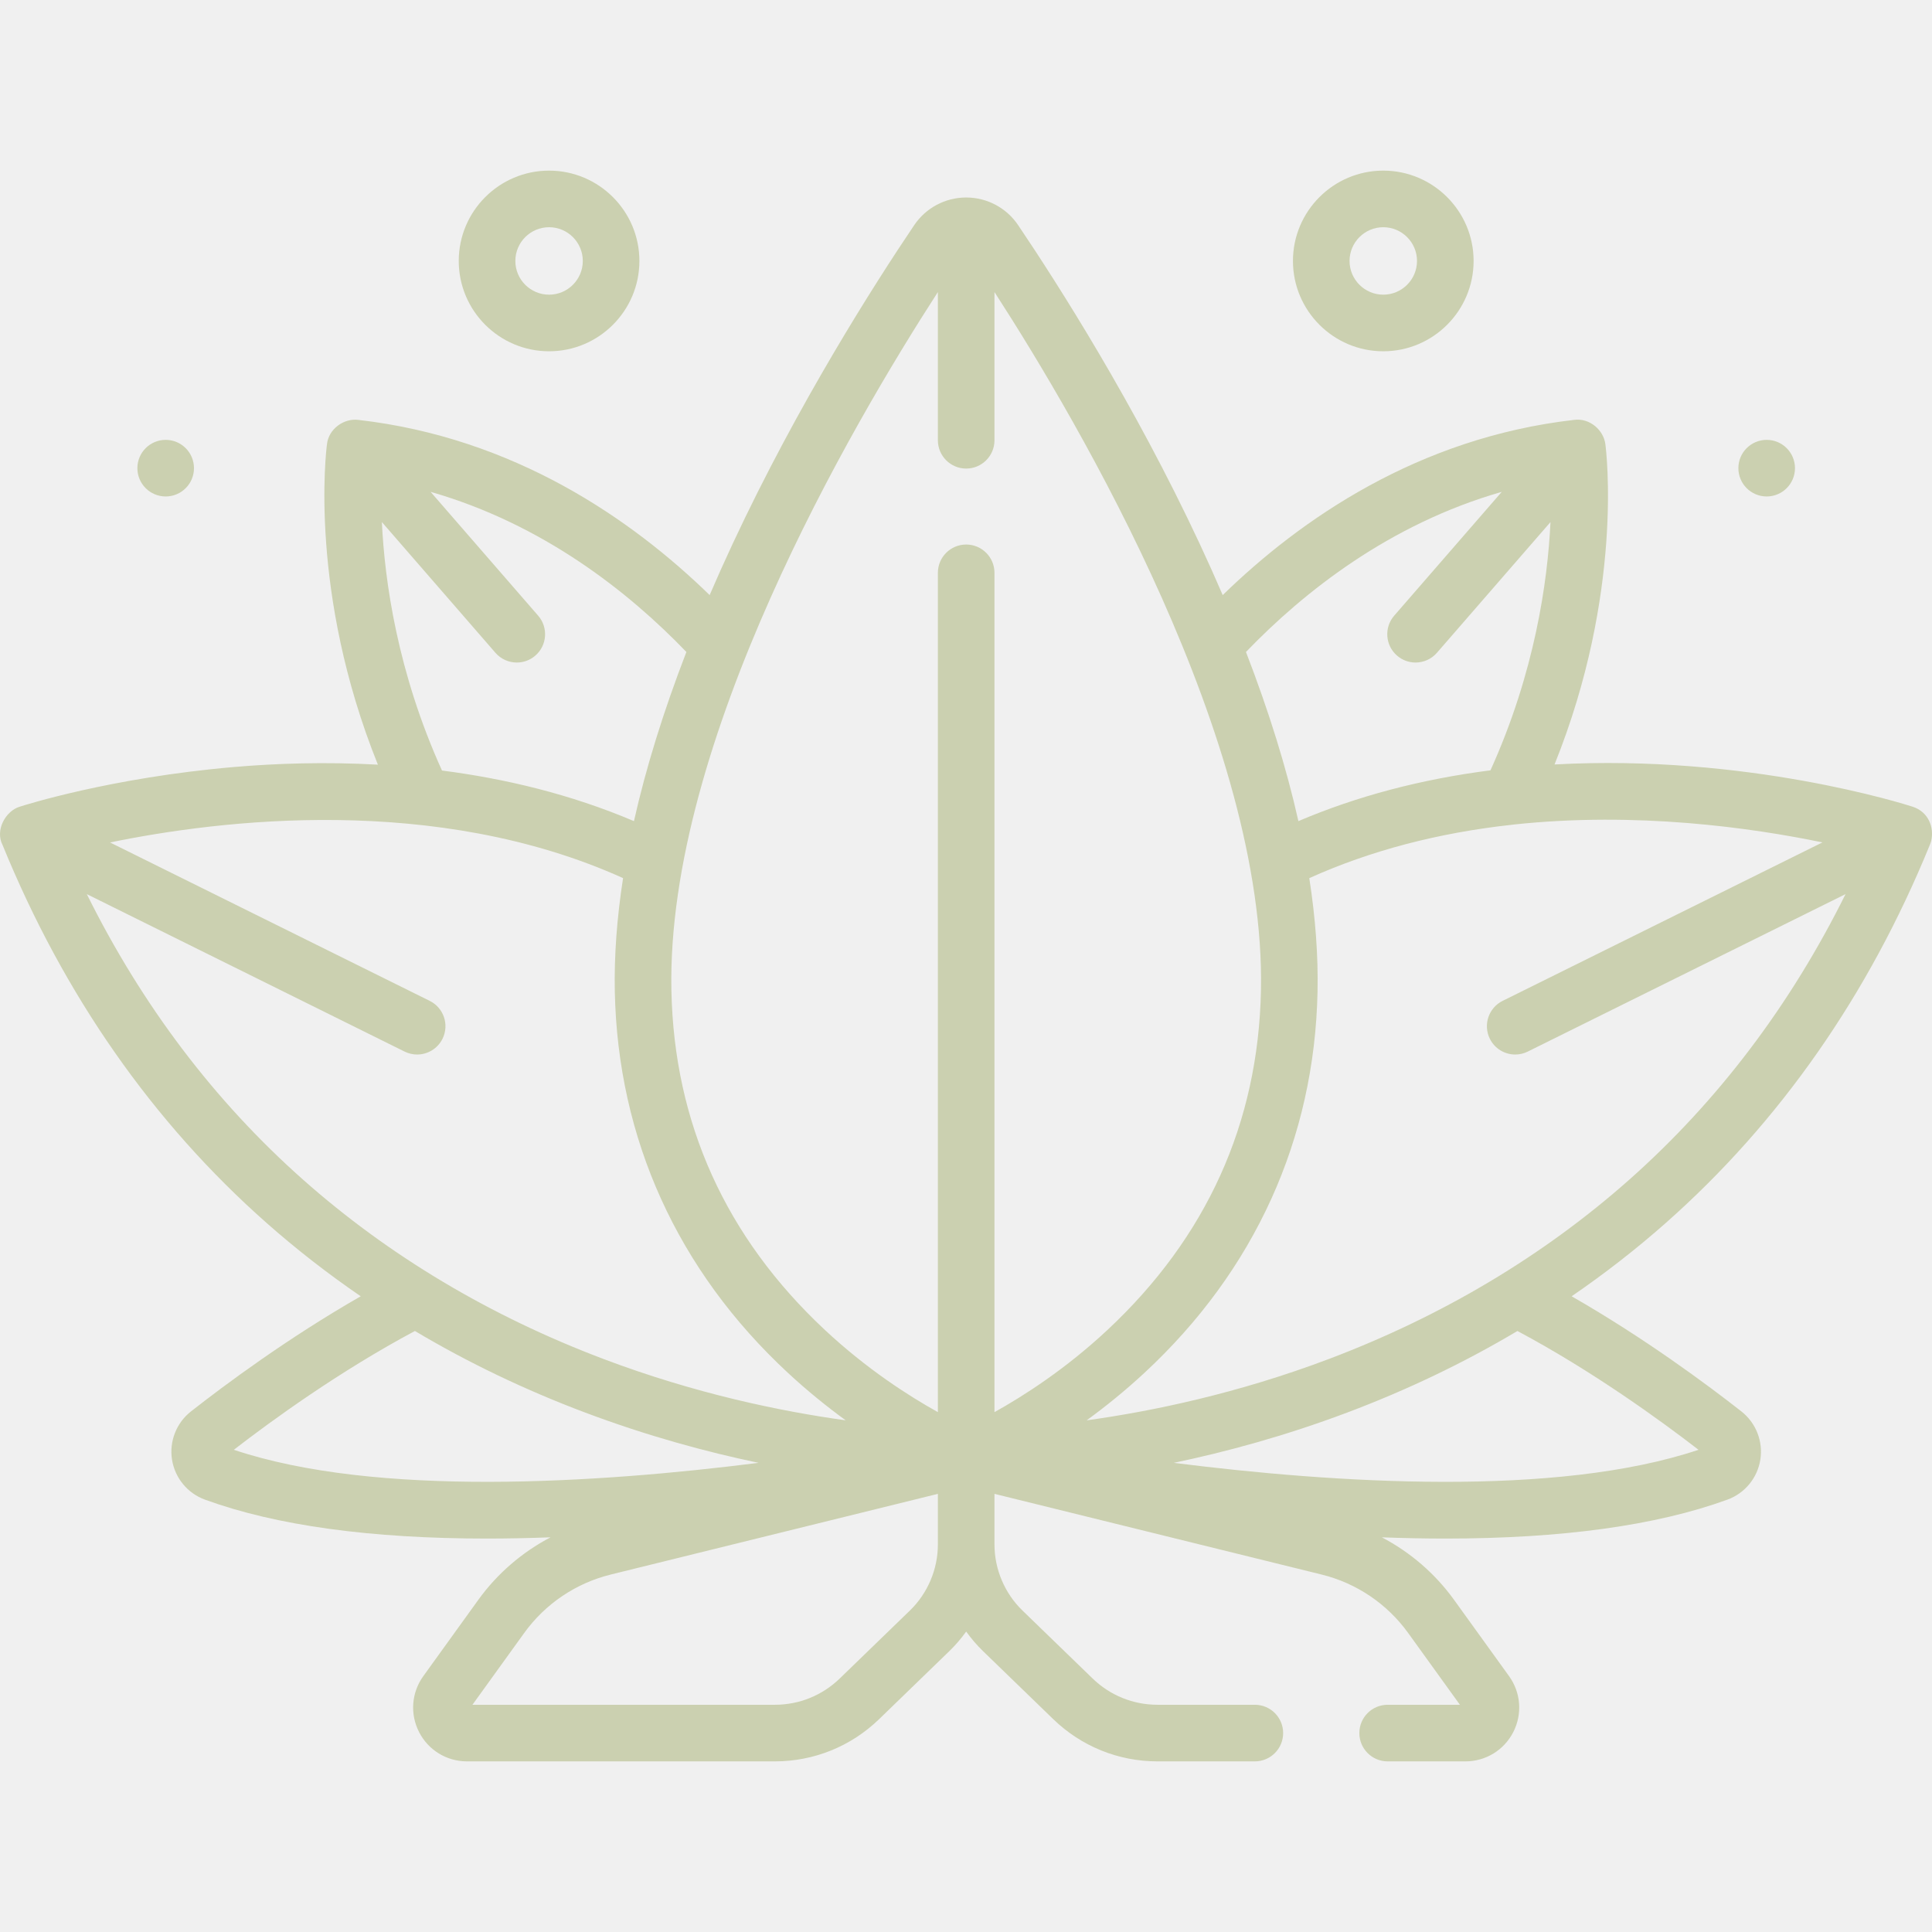
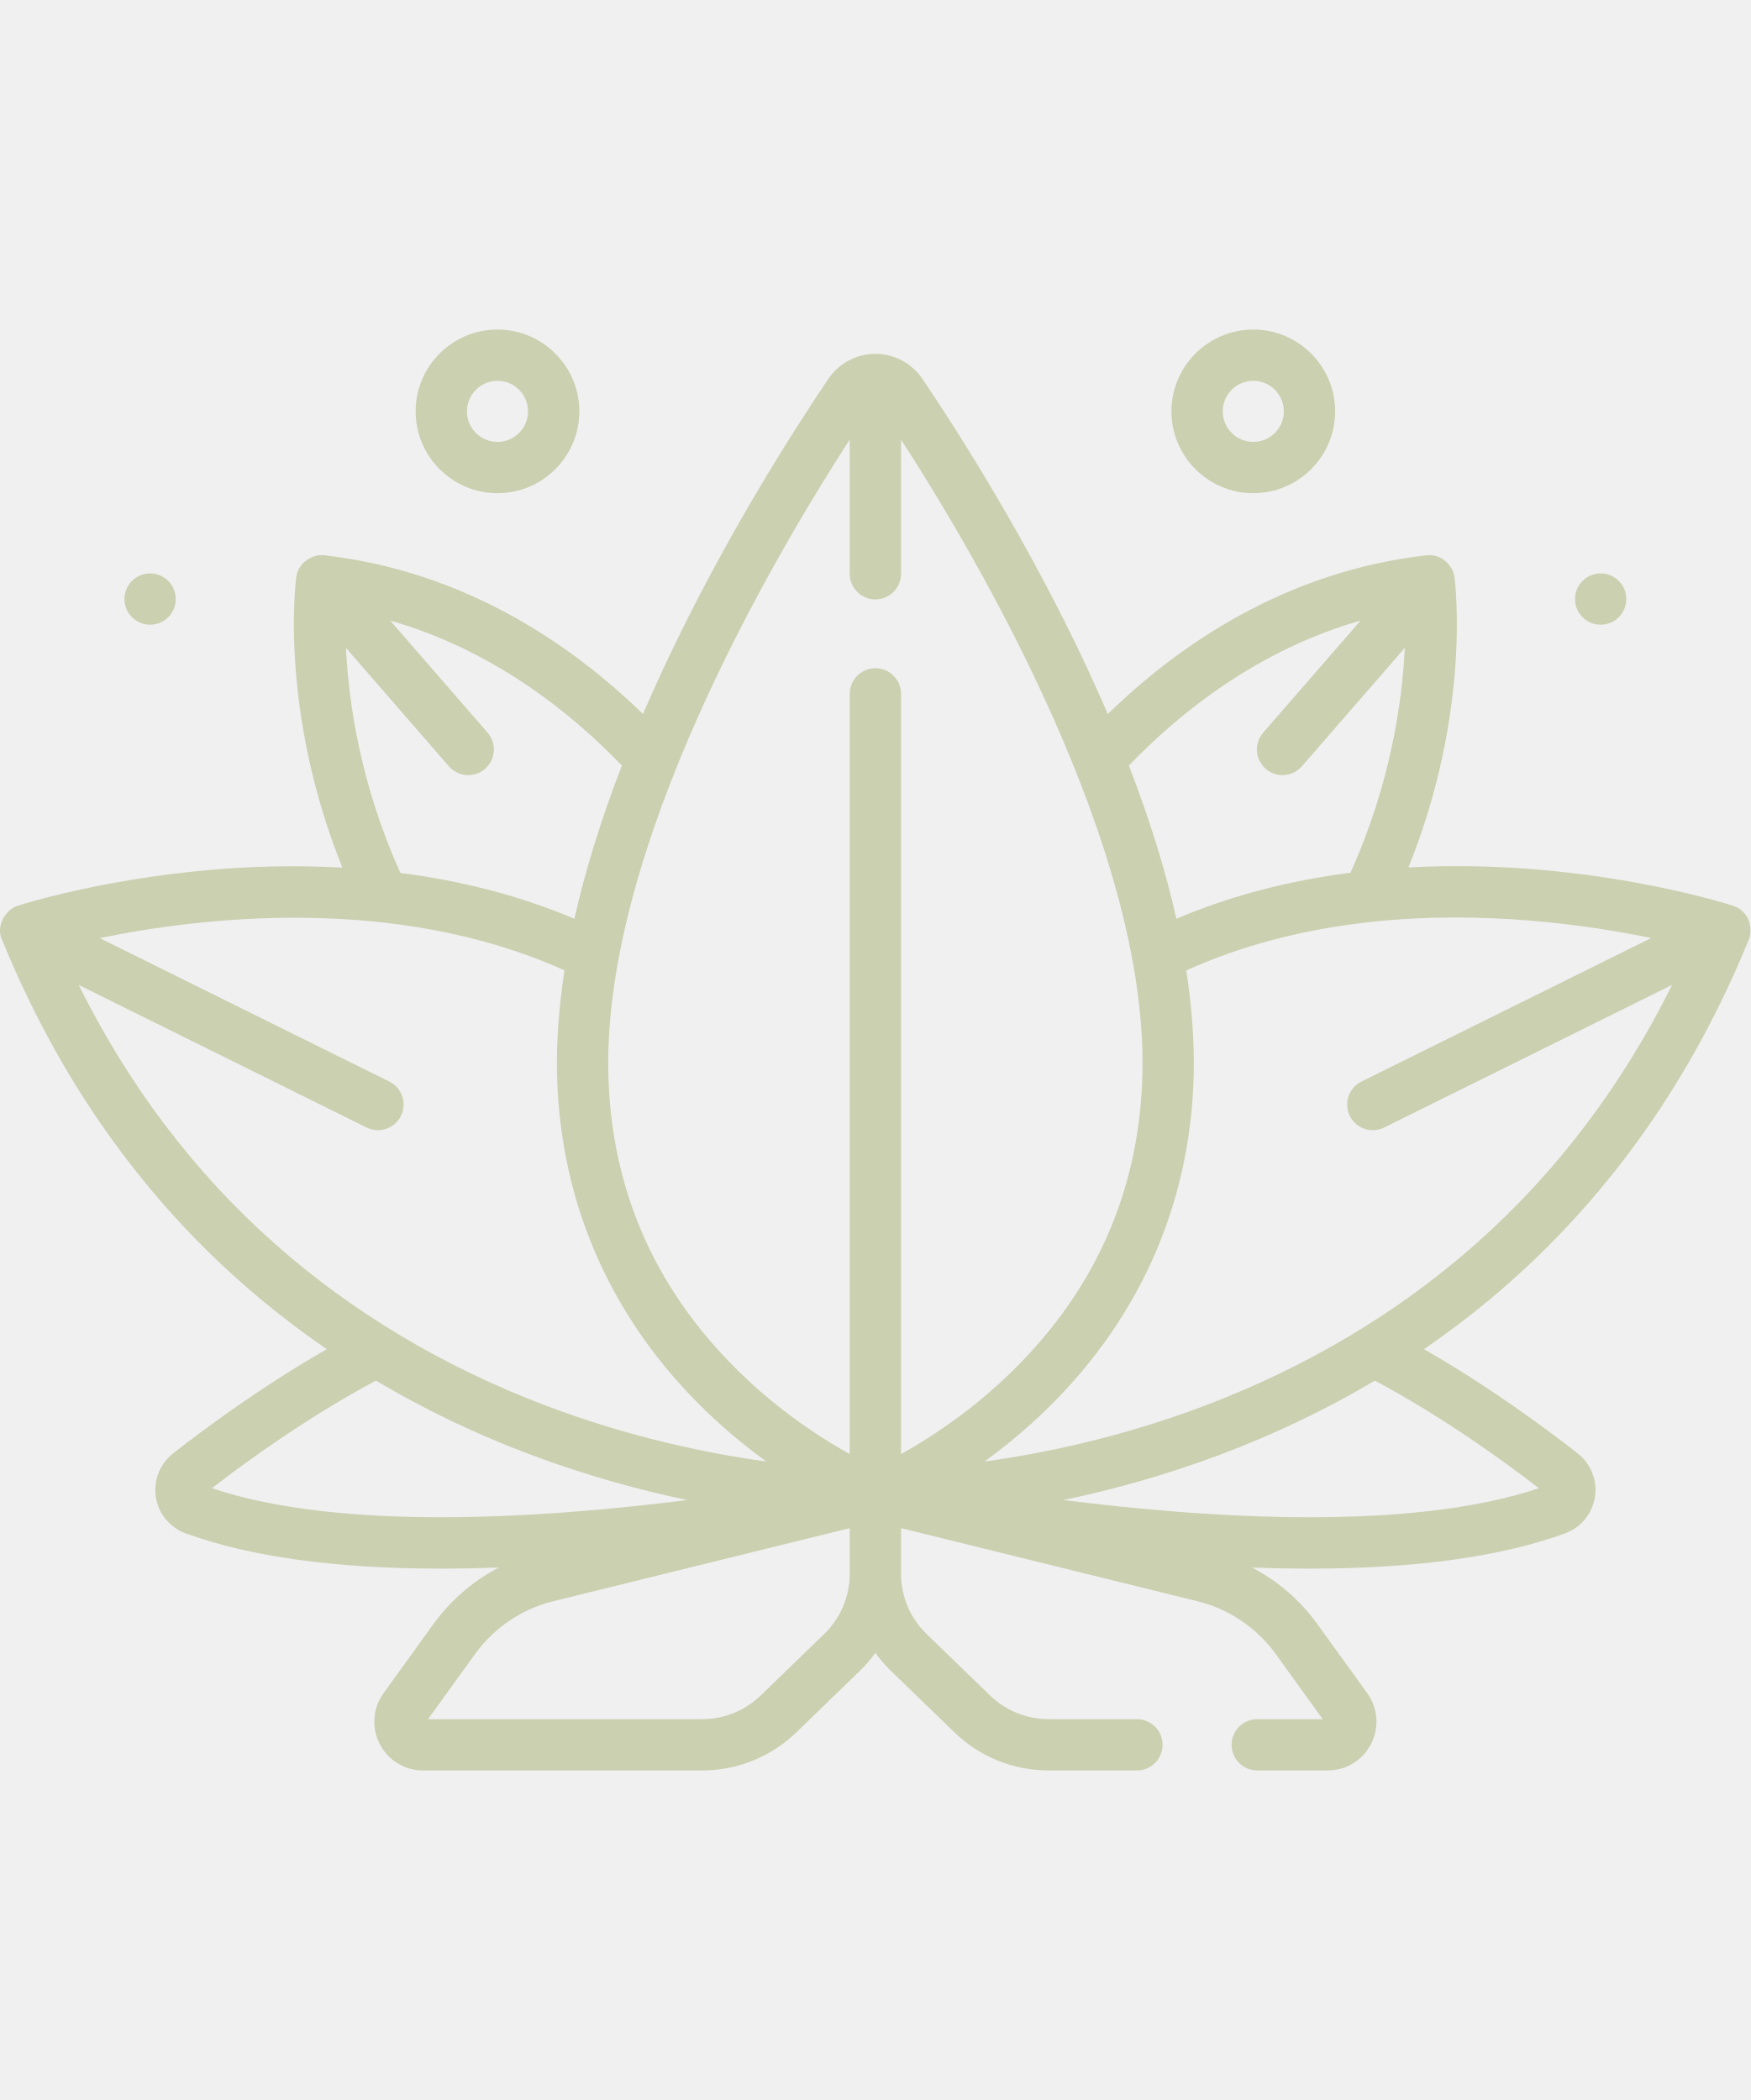
- <svg xmlns="http://www.w3.org/2000/svg" width="512" height="512" viewBox="0 0 512 512" fill="#cbd0b0">
+ <svg xmlns="http://www.w3.org/2000/svg" width="20" height="24" viewBox="0 0 512 512" fill="#cbd0b0">
  <g clip-path="url(#clip0_24_29)">
-     <path d="M511.786 222.857C512.602 219.278 511.107 215.169 506.858 213.782C504.951 213.165 462.865 199.785  411.969 202.592C430.326 157.01 425.669 119.45 425.444 117.744C424.991 113.987 421.268 110.706 417.157   111.274C375.827 115.998 344.667 137.613 324.031 157.703C322.104 153.226 320.072 148.691 317.925 144.094C300.594   106.983 280.341 75.262 269.811 59.657C266.732 55.094 261.619 52.364 256.122 52.339C256.097 52.339 256.072 52.335   256.047 52.335C256.022 52.335 255.997 52.338 255.972 52.339C250.475 52.364 245.362 55.094 242.283 59.656C231.753    75.261 211.5 106.982 194.169 144.093C192.022 148.69 189.991 153.224 188.063 157.702C167.428 137.612 136.267 115.996    94.937 111.273C91.189 110.799 87.084 113.623 86.65 117.743C86.425 119.449 81.765 157.037 100.146     202.642C86.109 201.858 73.059 202.315 61.931 203.274C29.285 206.085 6.202 213.468 5.236 213.781C1.519     214.892 -1.398 219.992 0.705 223.994C16.932 263.724 40.45 297.394 70.612 324.067C78.493 331.036 86.835      337.523 95.594 343.529C76.32 354.566 59.639 366.959 50.621 374.032C46.744 377.069 44.816 381.975 45.589      386.835C46.36 391.687 49.706 395.744 54.319 397.423C73.178 404.293 98.21 407.737 129.09 407.736C134.505       407.736 140.116 407.62 145.889 407.408C138.364 411.352 131.786 417 126.754 423.978L112.185 444.187C109.04 448.55       108.61 454.235 111.061 459.022C113.511 463.809 118.374 466.783 123.752 466.783H205.331C215.709 466.783 225.53       462.806 232.984 455.584L251.581 437.568C253.229 435.97 254.715 434.229 256.047 432.384C257.379 434.229 258.865       435.971 260.513 437.568L279.11 455.584C286.564 462.806 296.385 466.783 306.763 466.783H332.548C336.691 466.783  340.048 463.425 340.048 459.283C340.048 455.141 336.691 451.783 332.548 451.783H306.763C300.302 451.783 294.188  449.307 289.547 444.811L270.95 426.794C266.245 422.236 263.547 415.864 263.547 409.313V395.888L350.251  417.272C359.476 419.547 367.615 425.044 373.171 432.751L386.893 451.783H367.74C363.597 451.783 360.24  455.141 360.24 459.283C360.24 463.425 363.597 466.783 367.74 466.783H388.343C393.721 466.783 398.584 463.809 401.034 459.022C403.485 454.235 403.055 448.55 399.909 444.186L385.341 423.979C380.309 417.001 373.731 411.353 366.206 407.409C371.979 407.621 377.59 407.736 383.005 407.736C413.881 407.736 438.917 404.292 457.775 397.423C462.389 395.743 465.735 391.686 466.506 386.835C467.278 381.975 465.351 377.068 461.477 374.034C452.456 366.959 435.775 354.566 416.501 343.529C425.261 337.523 433.602 331.037 441.483 324.068C471.645 297.395 495.163 263.724 511.39 223.995C511.524 223.651 511.566 223.612 511.786  222.857ZM397.979 130.348L369.478 163.158C366.761 166.285 367.094 171.022 370.222 173.739C371.642  174.972 373.393 175.577 375.137 175.577C377.234 175.577 379.319 174.702 380.802 172.995L410.894  138.354C410.145 154.082 406.764 178.13 394.99 204.146C376.642 206.489 359.581 211.006 344.09  217.604C340.923 203.512 336.29 188.554 330.195 172.78C345.497 156.87 368.219 138.882 397.979   130.348ZM248.547 77.397V116.675C248.547 120.817 251.904 124.175 256.047 124.175C260.19 124.175 263.547 120.817 263.547 116.675V77.397C286.432 112.801 335.487 196.625 334.166 262.466C333.459 297.625 319.767 327.906 293.469 352.469C282.389 362.818 271.277 369.93 263.547 374.231V151.805C263.547  147.663 260.19 144.305 256.047 144.305C251.904 144.305 248.547 147.663 248.547 151.805V374.231C240.816 369.929 229.706 362.817 218.625 352.469C192.327 327.907 178.635 297.625 177.928 262.466C176.608  196.625 225.663 112.801 248.547 77.397ZM101.2 138.352L131.293 172.995C132.776 174.703 134.861  175.577 136.958 175.577C138.702 175.577 140.454 174.973 141.873 173.739C145.001 171.023 145.334 166.286 142.617 163.158L114.116 130.348C143.876 138.882 166.598 156.87 181.9 172.779C175.805 188.555 171.171 203.513 168.004 217.606C151.14 210.438 133.738 206.329 117.131 204.198C105.335 178.158 101.949 154.087 101.2 138.352ZM23.008 236.952L107.219 278.678C108.289 279.208 109.425 279.459  110.543 279.459C113.304 279.459 115.96 277.929 117.27 275.288C119.109 271.576 117.59 267.077 113.879   265.238L29.163 223.261C58.313 217.256 115.42 210.275 165.12 232.709C163.477 243.285 162.743 253.315   162.932 262.767C163.715 301.778 179.583 336.727 208.82 363.834C214.03 368.665 219.217 372.834 224.115   376.399C206.925 374.026 184.246 369.345 159.872 360.123C129.783 348.74 103.007 332.751 80.289 312.602C56.813   291.781 37.612 266.39 23.008 236.952ZM61.968 384.209C72.197 376.307 90.094 363.33 109.956 352.725C124.076   361.129 139.163 368.36 155.118 374.36C171.592 380.555 187.208 384.78 201.03 387.667C158.354 393.069 99.662   396.841 61.968 384.209ZM241.144 426.795L222.547 444.812C217.906 449.308 211.792 451.784 205.331   451.784H125.201L138.923 432.752C144.479 425.045 152.618 419.548 161.843 417.273L248.547 395.889V409.314C248.547    415.865 245.849 422.237 241.144 426.795ZM450.126 384.21C412.434 396.842 353.741 393.07 311.063 387.668C324.886    384.781 340.502 380.556 356.975 374.361C372.93 368.361 388.018 361.129 402.137 352.726C421.998 363.329 439.894    376.305 450.126 384.21ZM431.805 312.602C409.087 332.751 382.312 348.739 352.222 360.123C327.845 369.346 305.163     374.029 287.972 376.404C292.872 372.838 298.061 368.668 303.274 363.835C332.51 336.728 348.378 301.779 349.162  262.768C349.352 253.318 348.617 243.289 346.975 232.716C363.049 225.456 381.134 220.692 400.837 218.555C400.964 218.541 401.089 218.525 401.214 218.505C433.706 215.027 464.156 219.349 482.962 223.247L398.215  265.238C394.504 267.077 392.986 271.576  394.824 275.288C396.134 277.93 398.79 279.459 401.551 279.459C402.669 279.459 403.805 279.208  404.875 278.678L489.086 236.952C474.483 266.389  455.281 291.781 431.805 312.602Z" fill="#cbd0b0" />
+     <path d="M511.786 222.857C512.602 219.278 511.107 215.169 506.858 213.782C504.951 213.165 462.865 199.785  411.969 202.592C430.326 157.01 425.669 119.45 425.444 117.744C424.991 113.987 421.268 110.706 417.157   111.274C375.827 115.998 344.667 137.613 324.031 157.703C322.104 153.226 320.072 148.691 317.925 144.094C300.594   106.983 280.341 75.262 269.811 59.657C266.732 55.094 261.619 52.364 256.122 52.339C256.097 52.339 256.072 52.335   256.047 52.335C256.022 52.335 255.997 52.338 255.972 52.339C250.475 52.364 245.362 55.094 242.283 59.656C231.753    75.261 211.5 106.982 194.169 144.093C192.022 148.69 189.991 153.224 188.063 157.702C167.428 137.612 136.267 115.996    94.937 111.273C91.189 110.799 87.084 113.623 86.65 117.743C86.425 119.449 81.765 157.037 100.146     202.642C86.109 201.858 73.059 202.315 61.931 203.274C29.285 206.085 6.202 213.468 5.236 213.781C1.519     214.892 -1.398 219.992 0.705 223.994C16.932 263.724 40.45 297.394 70.612 324.067C78.493 331.036 86.835      337.523 95.594 343.529C76.32 354.566 59.639 366.959 50.621 374.032C46.744 377.069 44.816 381.975 45.589      386.835C46.36 391.687 49.706 395.744 54.319 397.423C73.178 404.293 98.21 407.737 129.09 407.736C134.505       407.736 140.116 407.62 145.889 407.408C138.364 411.352 131.786 417 126.754 423.978L112.185 444.187C109.04 448.55       108.61 454.235 111.061 459.022C113.511 463.809 118.374 466.783 123.752 466.783H205.331C215.709 466.783 225.53       462.806 232.984 455.584L251.581 437.568C253.229 435.97 254.715 434.229 256.047 432.384C257.379 434.229 258.865       435.971 260.513 437.568L279.11 455.584C286.564 462.806 296.385 466.783 306.763 466.783H332.548C336.691 466.783  340.048 463.425 340.048 459.283C340.048 455.141 336.691 451.783 332.548 451.783H306.763C300.302 451.783 294.188  449.307 289.547 444.811L270.95 426.794C266.245 422.236 263.547 415.864 263.547 409.313V395.888L350.251  417.272C359.476 419.547 367.615 425.044 373.171 432.751L386.893 451.783H367.74C363.597 451.783 360.24  455.141 360.24 459.283C360.24 463.425 363.597 466.783 367.74 466.783H388.343C393.721 466.783 398.584 463.809 401.034 459.022C403.485 454.235 403.055 448.55 399.909 444.186L385.341 423.979C380.309 417.001 373.731 411.353 366.206 407.409C371.979 407.621 377.59 407.736 383.005 407.736C413.881 407.736 438.917 404.292 457.775 397.423C462.389 395.743 465.735 391.686 466.506 386.835C467.278 381.975 465.351 377.068 461.477 374.034C452.456 366.959 435.775 354.566 416.501 343.529C425.261 337.523 433.602 331.037 441.483 324.068C471.645 297.395 495.163 263.724 511.39 223.995C511.524 223.651 511.566 223.612 511.786  222.857ZM397.979 130.348L369.478 163.158C366.761 166.285 367.094 171.022 370.222 173.739C371.642  174.972 373.393 175.577 375.137 175.577C377.234 175.577 379.319 174.702 380.802 172.995L410.894  138.354C410.145 154.082 406.764 178.13 394.99 204.146C376.642 206.489 359.581 211.006 344.09  217.604C340.923 203.512 336.29 188.554 330.195 172.78C345.497 156.87 368.219 138.882 397.979   130.348ZM248.547 77.397V116.675C248.547 120.817 251.904 124.175 256.047 124.175C260.19 124.175 263.547 120.817 263.547 116.675V77.397C286.432 112.801 335.487 196.625 334.166 262.466C333.459 297.625 319.767 327.906 293.469 352.469C282.389 362.818 271.277 369.93 263.547 374.231V151.805C263.547  147.663 260.19 144.305 256.047 144.305C251.904 144.305 248.547 147.663 248.547 151.805V374.231C240.816 369.929 229.706 362.817 218.625 352.469C192.327 327.907 178.635 297.625 177.928 262.466C176.608  196.625 225.663 112.801 248.547 77.397ZM101.2 138.352L131.293 172.995C132.776 174.703 134.861  175.577 136.958 175.577C138.702 175.577 140.454 174.973 141.873 173.739C145.001 171.023 145.334 166.286 142.617 163.158L114.116 130.348C143.876 138.882 166.598 156.87 181.9 172.779C175.805 188.555 171.171 203.513 168.004 217.606C151.14 210.438 133.738 206.329 117.131 204.198C105.335 178.158 101.949 154.087 101.2 138.352ZM23.008 236.952L107.219 278.678C108.289 279.208 109.425 279.459 110.543 279.459C113.304 279.459 115.96 277.929 117.27 275.288C119.109 271.576 117.59 267.077 113.879  265.238L29.163 223.261C58.313 217.256 115.42 210.275 165.12 232.709C163.477 243.285 162.743 253.315  162.932 262.767C163.715 301.778 179.583 336.727 208.82 363.834C214.03 368.665 219.217 372.834 224.115  376.399C206.925 374.026 184.246 369.345 159.872 360.123C129.783 348.74 103.007 332.751 80.289 312.602C56.813  291.781 37.612 266.39 23.008 236.952ZM61.968 384.209C72.197 376.307 90.094 363.33 109.956 352.725C124.076  361.129 139.163 368.36 155.118 374.36C171.592 380.555 187.208 384.78 201.03 387.667C158.354 393.069 99.662  396.841 61.968 384.209ZM241.144 426.795L222.547 444.812C217.906 449.308 211.792 451.784 205.331 451.784H125.201L138.923 432.752C144.479 425.045 152.618 419.548 161.843 417.273L248.547 395.889V409.314C248.547  415.865 245.849 422.237 241.144 426.795ZM450.126 384.21C412.434 396.842 353.741 393.07 311.063 387.668C324.886  384.781 340.502 380.556 356.975 374.361C372.93 368.361 388.018 361.129 402.137 352.726C421.998 363.329 439.894 376.305 450.126 384.21ZM431.805 312.602C409.087 332.751 382.312 348.739 352.222 360.123C327.845 369.346 305.163  374.029 287.972 376.404C292.872 372.838 298.061 368.668 303.274 363.835C332.51 336.728 348.378 301.779 349.162  262.768C349.352 253.318 348.617 243.289 346.975 232.716C363.049 225.456 381.134 220.692 400.837 218.555C400.964 218.541 401.089 218.525 401.214 218.505C433.706 215.027 464.156 219.349 482.962 223.247L398.215  265.238C394.504 267.077 392.986 271.576 394.824 275.288C396.134 277.93 398.79 279.459 401.551 279.459C402.669  279.459 403.805 279.208 404.875 278.678L489.086 236.952C474.483 266.389 455.281 291.781 431.805 312.602Z" fill="#cbd0b0" />
    <path d="M366.583 93.092C379.783 93.092 390.521 82.353 390.521 69.154C390.521 55.955 379.783 45.216 366.583  45.216C353.384 45.216 342.645 55.955 342.645 69.154C342.645 82.353 353.384 93.092 366.583 93.092ZM366.583  60.216C371.512 60.216 375.521 64.226 375.521 69.154C375.521 74.082 371.511 78.092 366.583 78.092C361.655  78.092 357.645 74.082 357.645 69.154C357.645 64.226 361.656 60.216 366.583 60.216Z" fill="#cbd0b0" />
    <path d="M145.51 93.092C158.709 93.092 169.448 82.353 169.448 69.154C169.448 55.955 158.71 45.216 145.51  45.216C132.31 45.216 121.572 55.955 121.572 69.154C121.572 82.353 132.31 93.092 145.51 93.092ZM145.51   60.216C150.438 60.216 154.448 64.226 154.448 69.154C154.448 74.082 150.438 78.092 145.51 78.092C140.581   78.092 136.572 74.082 136.572 69.154C136.572 64.226 140.582 60.216 145.51 60.216Z" fill="#cbd0b0" />
    <path d="M43.906 131.568C48.048 131.568 51.406 128.21 51.406 124.068C51.406 119.926 48.048 116.568 43.906  116.568C39.764 116.568 36.406 119.926 36.406 124.068C36.406 128.21 39.764 131.568 43.906 131.568Z" fill="#cbd0b0" />
    <path d="M468.188 131.568C472.33 131.568 475.688 128.21 475.688 124.068C475.688 119.926 472.33 116.568 468.188 116.568C464.046 116.568 460.688 119.926 460.688 124.068C460.688 128.21 464.046 131.568 468.188 131.568Z" fill="#cbd0b0" />
  </g>
  <defs>
    <clipPath id="clip0_24_29">
      <rect width="512" height="512" fill="white" />
    </clipPath>
  </defs>
</svg>
